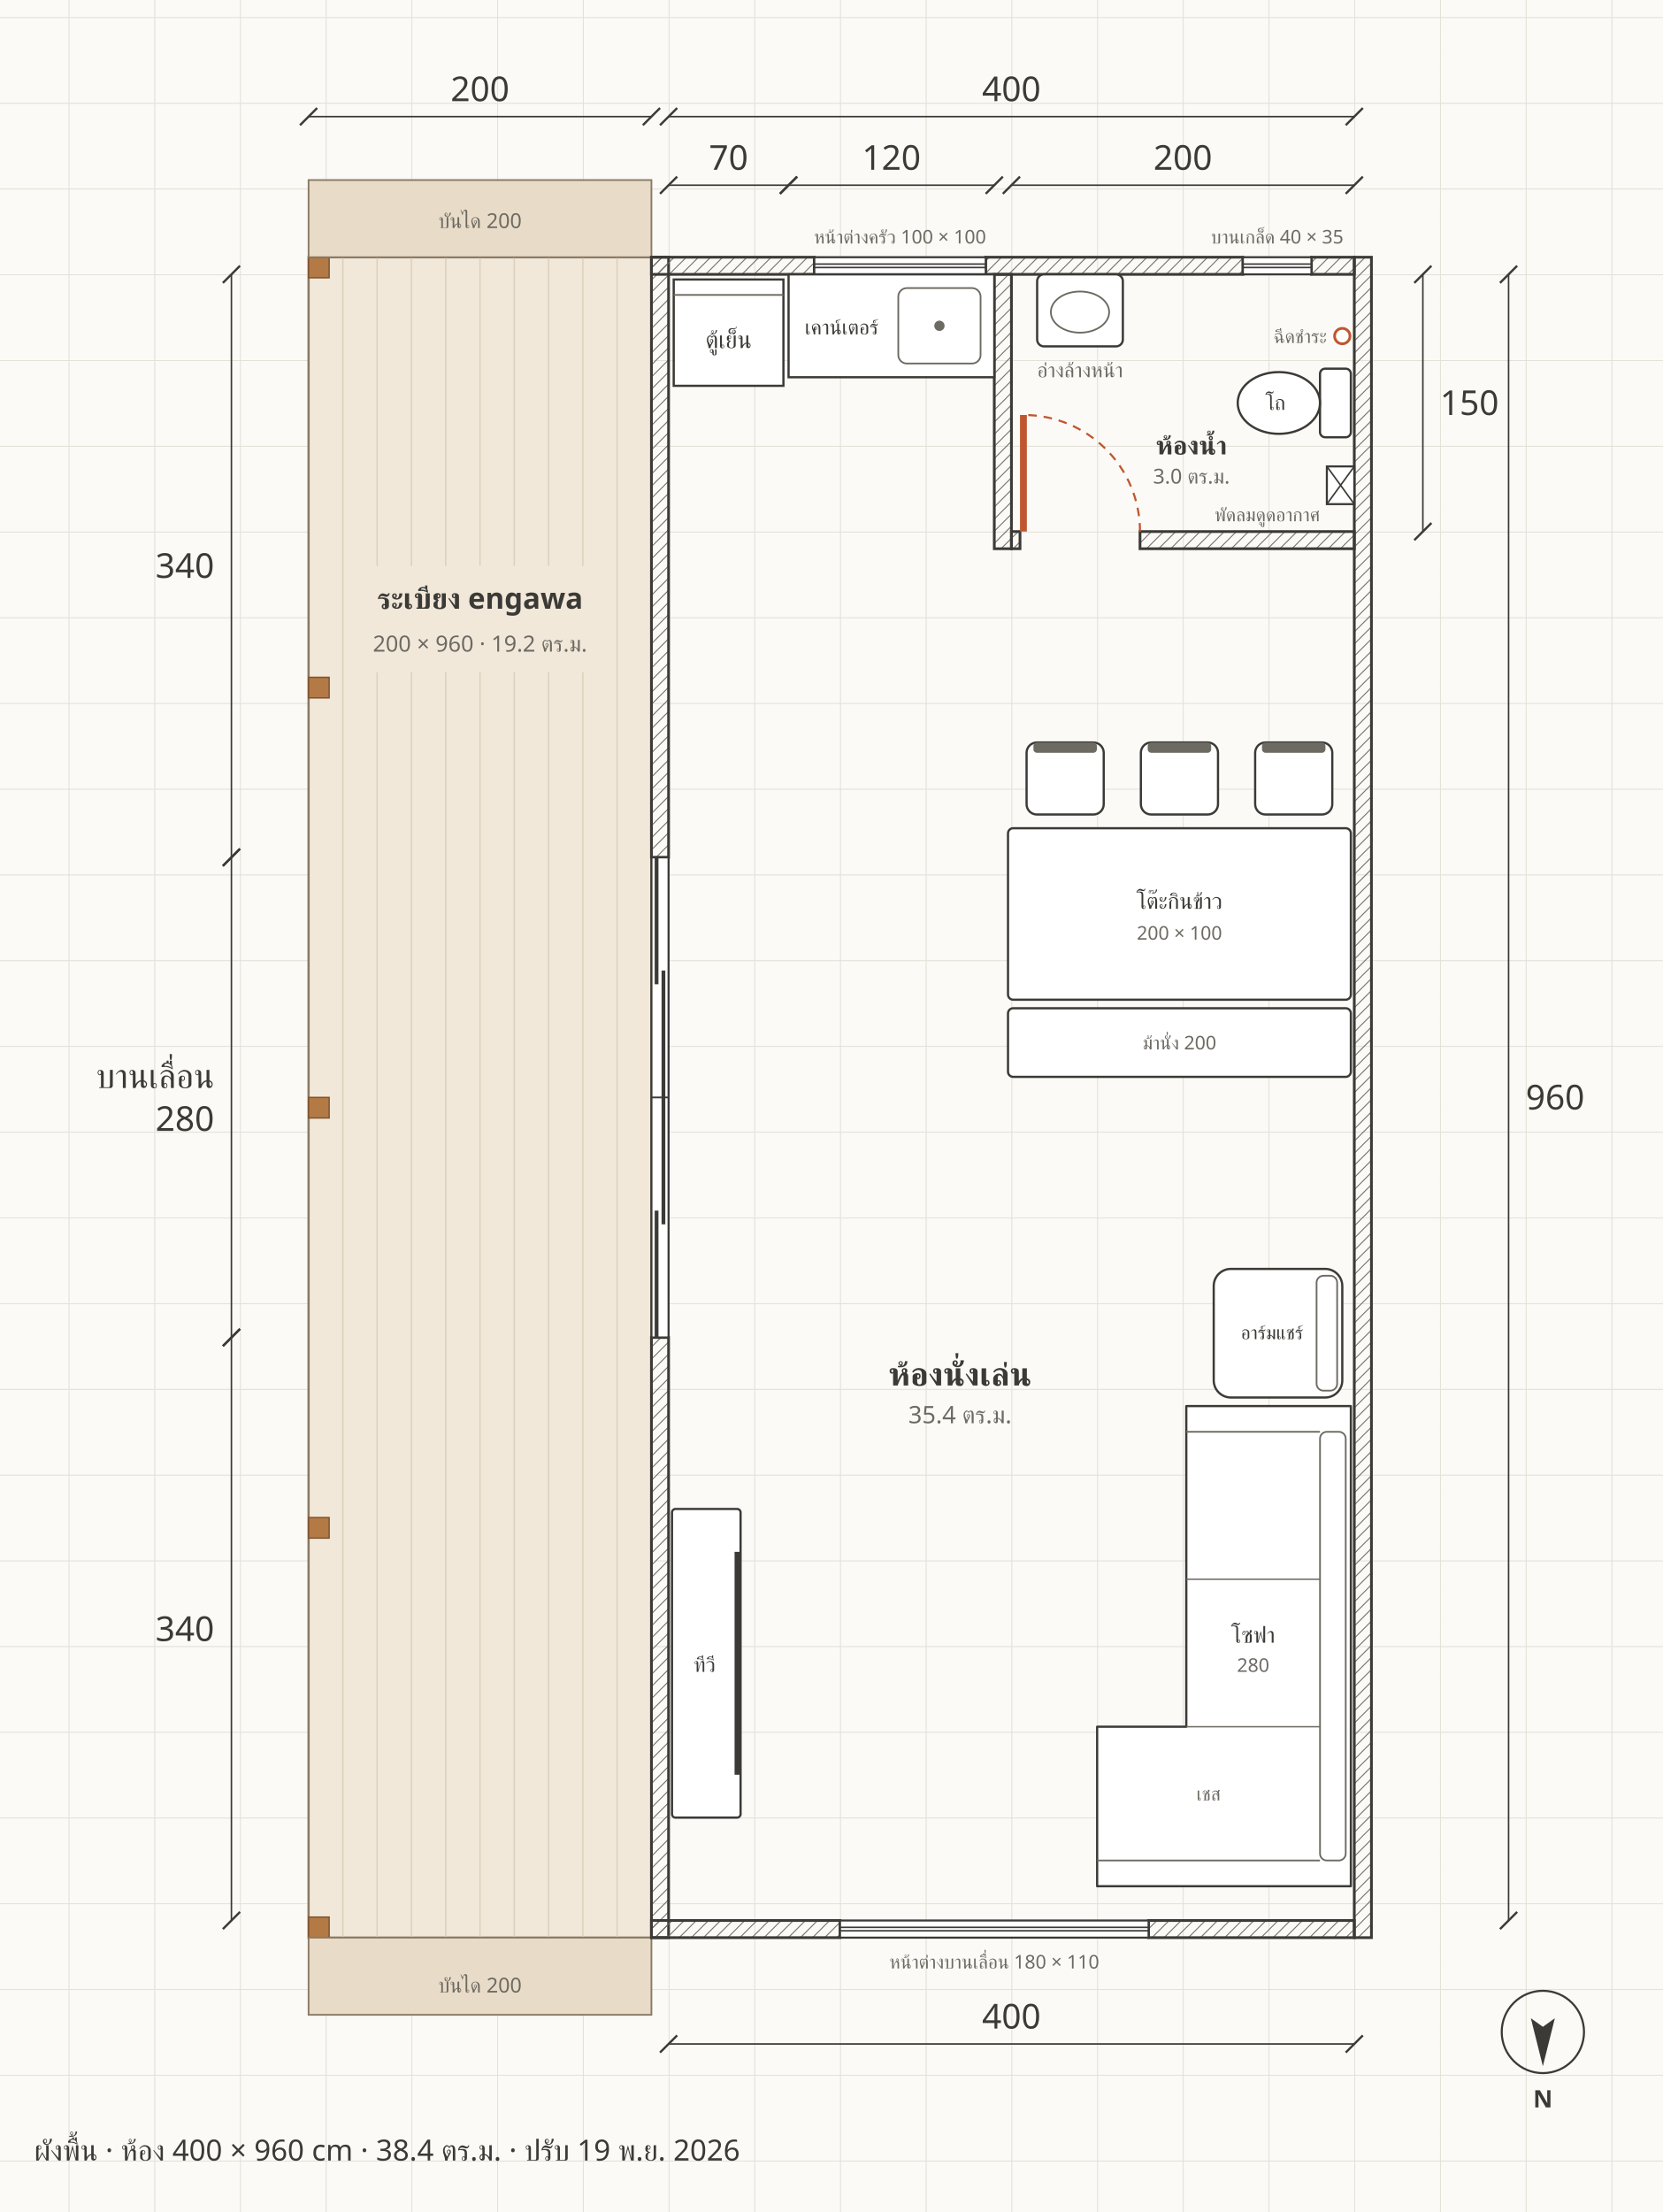
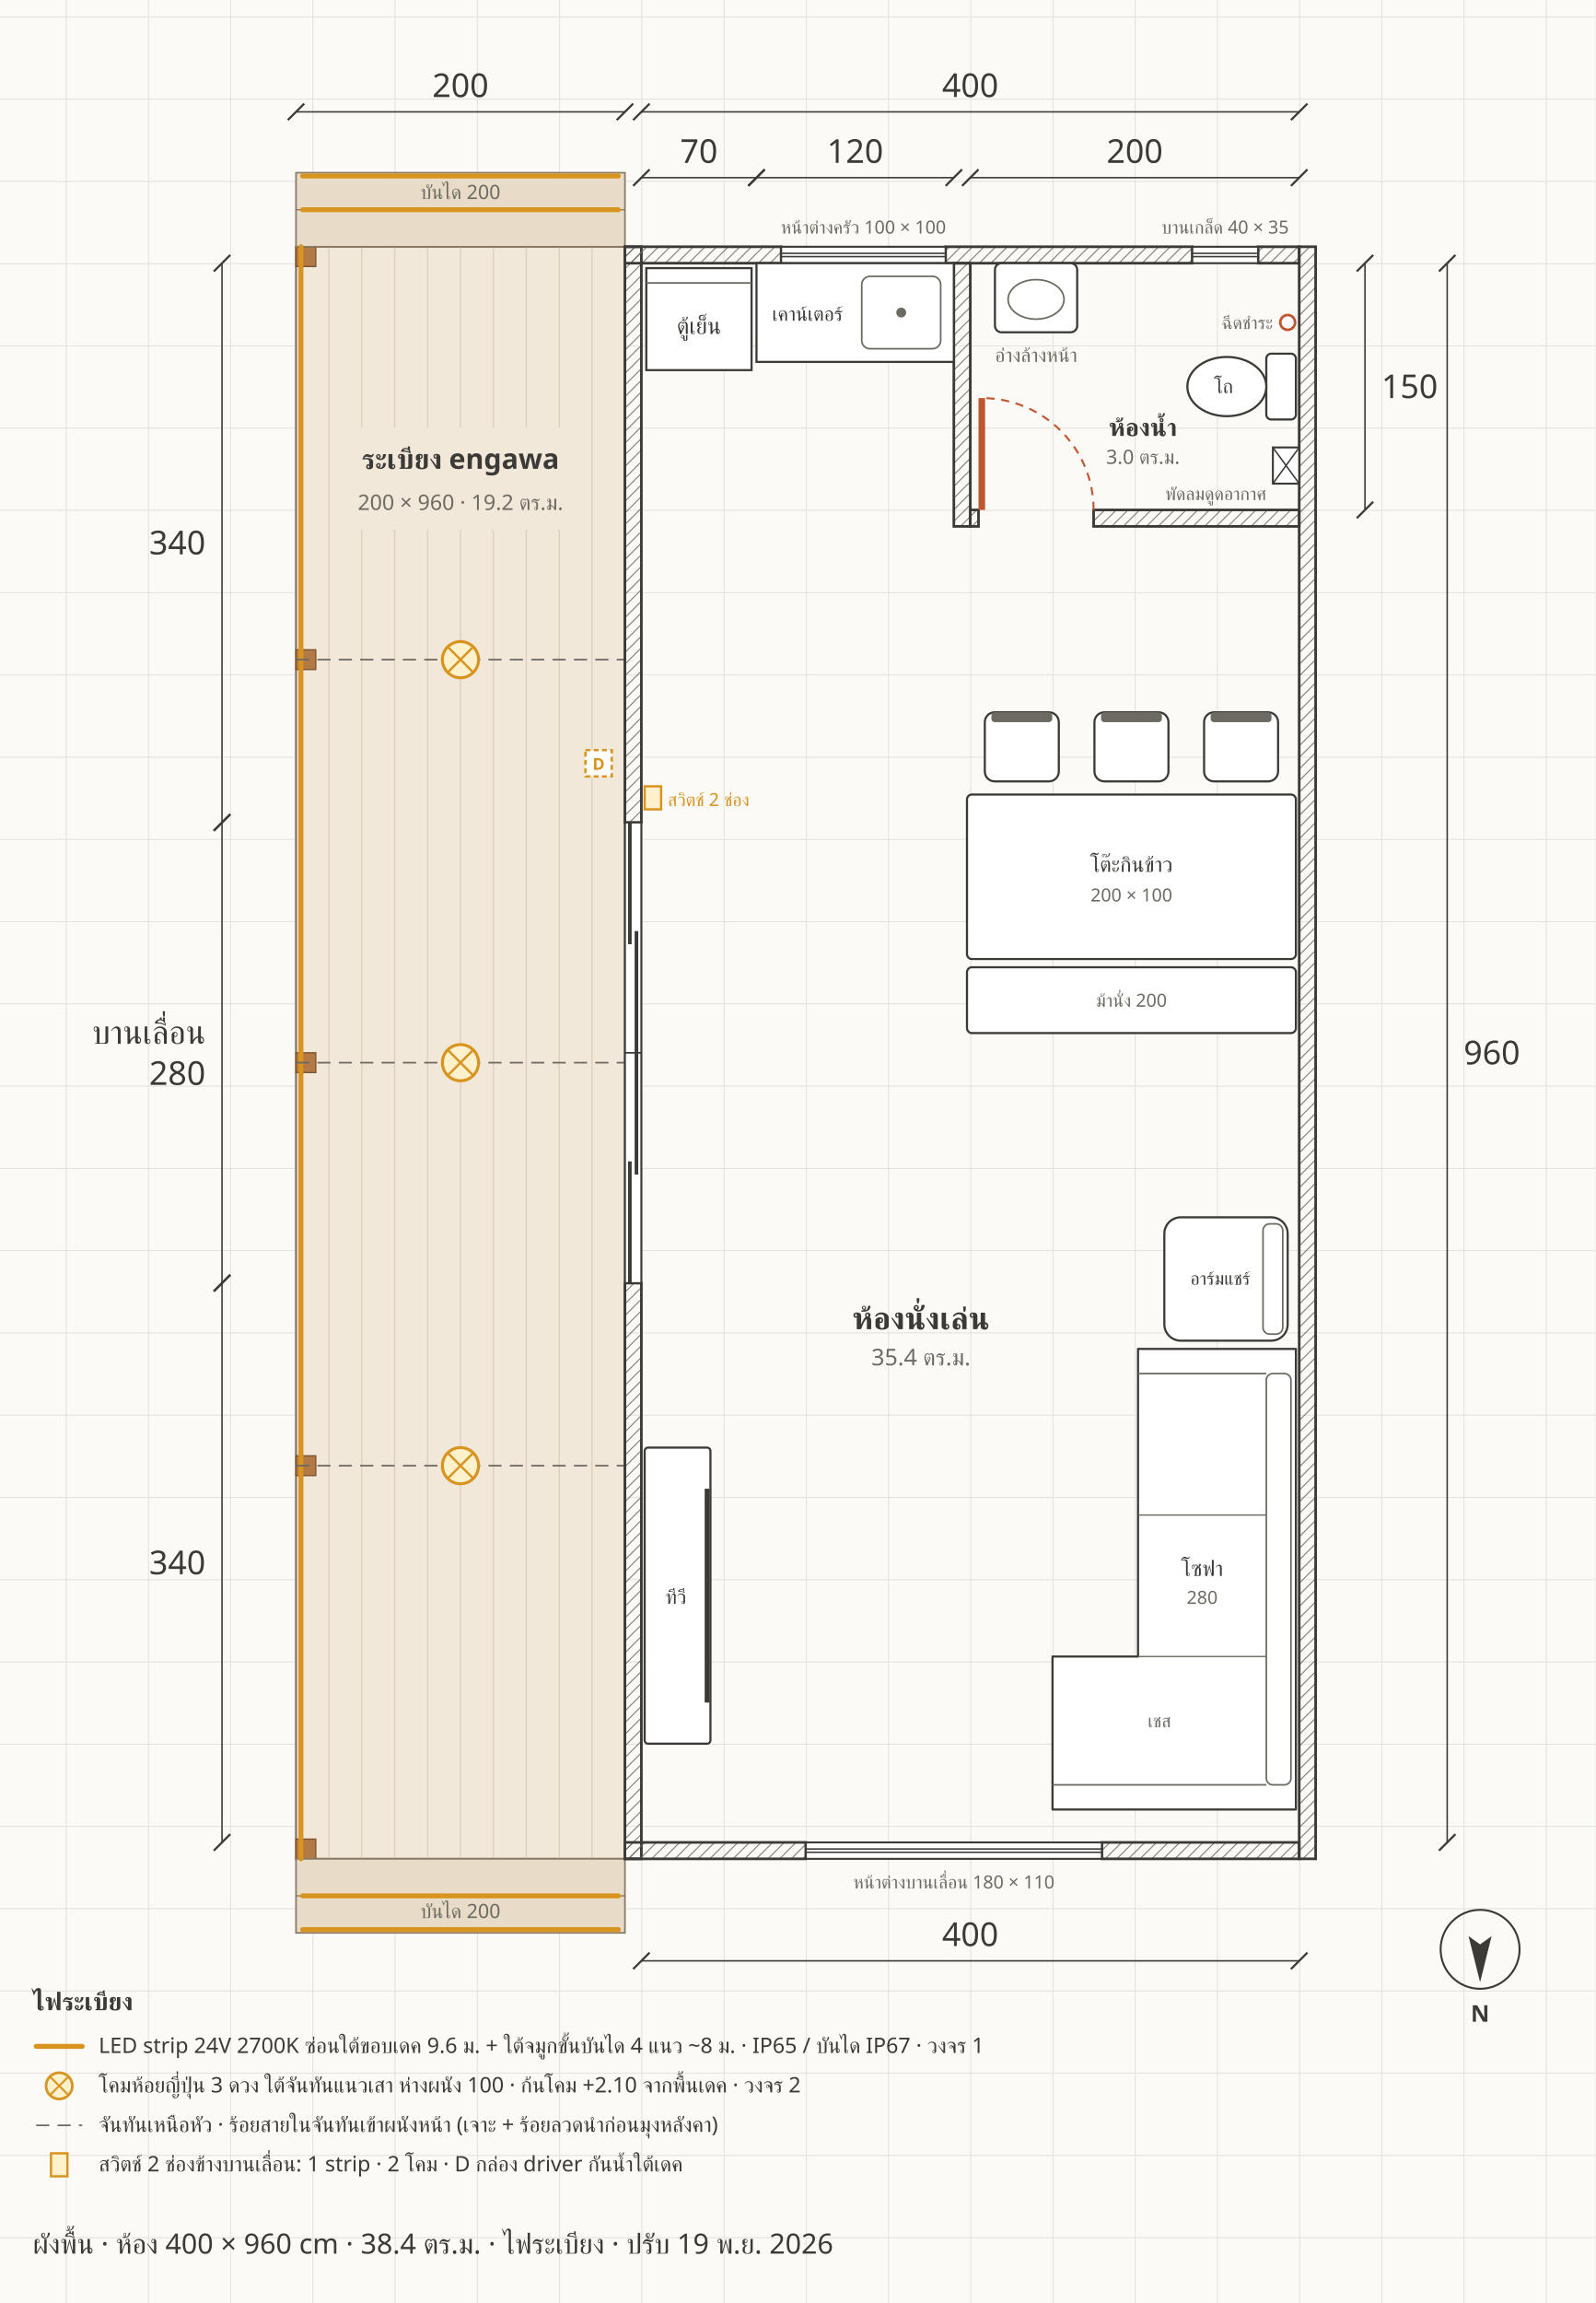
- <svg xmlns="http://www.w3.org/2000/svg" viewBox="-390 -160 970 1290" width="970" height="1290" font-family="Leelawadee UI, Tahoma, sans-serif">
+ <svg xmlns="http://www.w3.org/2000/svg" viewBox="-390 -160 970 1400" width="970" height="1400" font-family="Leelawadee UI, Tahoma, sans-serif">
  <defs>
    <pattern id="grid" width="50" height="50" patternUnits="userSpaceOnUse" x="0" y="0">
      <path d="M50 0H0V50" fill="none" stroke="#e3e0d8" stroke-width="1" />
    </pattern>
    <pattern id="hatch" width="5" height="5" patternUnits="userSpaceOnUse" patternTransform="rotate(45)">
      <line x1="0" y1="0" x2="0" y2="5" stroke="#6d6a62" stroke-width="1" />
    </pattern>
  </defs>
-   <rect x="-390" y="-160" width="970" height="1290" fill="#fbfaf6" />
-   <rect x="-390" y="-160" width="970" height="1290" fill="url(#grid)" />
+   <rect x="-390" y="-160" width="970" height="1400" fill="#fbfaf6" />
+   <rect x="-390" y="-160" width="970" height="1400" fill="url(#grid)" />
  <rect x="-210" y="-10" width="200" height="980" fill="#f1e8da" stroke="#8a7a64" stroke-width="1.3" />
  <line x1="-190" y1="-10" x2="-190" y2="970" stroke="#ddd0bc" stroke-width="0.8" />
  <line x1="-170" y1="-10" x2="-170" y2="970" stroke="#ddd0bc" stroke-width="0.8" />
  <line x1="-150" y1="-10" x2="-150" y2="970" stroke="#ddd0bc" stroke-width="0.8" />
  <line x1="-130" y1="-10" x2="-130" y2="970" stroke="#ddd0bc" stroke-width="0.8" />
  <line x1="-110" y1="-10" x2="-110" y2="970" stroke="#ddd0bc" stroke-width="0.8" />
  <line x1="-90" y1="-10" x2="-90" y2="970" stroke="#ddd0bc" stroke-width="0.8" />
  <line x1="-70" y1="-10" x2="-70" y2="970" stroke="#ddd0bc" stroke-width="0.8" />
  <line x1="-50" y1="-10" x2="-50" y2="970" stroke="#ddd0bc" stroke-width="0.8" />
  <line x1="-30" y1="-10" x2="-30" y2="970" stroke="#ddd0bc" stroke-width="0.8" />
  <rect x="-210" y="-10" width="12" height="12" fill="#b47a45" stroke="#7d5430" stroke-width="0.8" />
  <rect x="-210" y="235" width="12" height="12" fill="#b47a45" stroke="#7d5430" stroke-width="0.8" />
  <rect x="-210" y="480" width="12" height="12" fill="#b47a45" stroke="#7d5430" stroke-width="0.8" />
  <rect x="-210" y="725" width="12" height="12" fill="#b47a45" stroke="#7d5430" stroke-width="0.8" />
  <rect x="-210" y="958" width="12" height="12" fill="#b47a45" stroke="#7d5430" stroke-width="0.8" />
  <rect x="-210" y="-55" width="200" height="45" fill="#e8dcc8" stroke="#8a7a64" stroke-width="1" />
  <rect x="-210" y="970" width="200" height="45" fill="#e8dcc8" stroke="#8a7a64" stroke-width="1" />
-   <text x="-110" y="-27" font-size="12" font-weight="400" text-anchor="middle" fill="#6d6a62">บันได 200</text>
-   <text x="-110" y="1002" font-size="12" font-weight="400" text-anchor="middle" fill="#6d6a62">บันได 200</text>
-   <rect x="-185" y="170" width="150" height="62" fill="#f1e8da" />
-   <text x="-110" y="195" font-size="17" font-weight="600" text-anchor="middle" fill="#3b3a36">ระเบียง engawa</text>
-   <text x="-110" y="220" font-size="13" font-weight="400" text-anchor="middle" fill="#6d6a62">200 × 960 · 19.2 ตร.ม.</text>
+   <line x1="-210" y1="-32.5" x2="-10" y2="-32.5" stroke="#8a7a64" stroke-width="0.8" />
+   <line x1="-210" y1="992.5" x2="-10" y2="992.5" stroke="#8a7a64" stroke-width="0.8" />
+   <text x="-110" y="-39" font-size="12" font-weight="400" text-anchor="middle" fill="#6d6a62">บันได 200</text>
+   <text x="-110" y="1006" font-size="12" font-weight="400" text-anchor="middle" fill="#6d6a62">บันได 200</text>
+   <rect x="-185" y="100" width="150" height="62" fill="#f1e8da" />
+   <text x="-110" y="125" font-size="17" font-weight="600" text-anchor="middle" fill="#3b3a36">ระเบียง engawa</text>
+   <text x="-110" y="150" font-size="13" font-weight="400" text-anchor="middle" fill="#6d6a62">200 × 960 · 19.2 ตร.ม.</text>
+   <line x1="-207" y1="-10" x2="-207" y2="970" stroke="#d9931f" stroke-width="3" stroke-linecap="round" />
+   <line x1="-206" y1="-32.5" x2="-14" y2="-32.5" stroke="#d9931f" stroke-width="3" stroke-linecap="round" />
+   <line x1="-206" y1="-53" x2="-14" y2="-53" stroke="#d9931f" stroke-width="3" stroke-linecap="round" />
+   <line x1="-206" y1="992.5" x2="-14" y2="992.5" stroke="#d9931f" stroke-width="3" stroke-linecap="round" />
+   <line x1="-206" y1="1013" x2="-14" y2="1013" stroke="#d9931f" stroke-width="3" stroke-linecap="round" />
+   <line x1="-210" y1="241" x2="-10" y2="241" stroke="#6d6a62" stroke-width="1" stroke-dasharray="8 5" />
+   <circle cx="-110" cy="241" r="11" fill="#fff1cc" stroke="#d9931f" stroke-width="1.8" />
+   <path d="M-117.8 233.2 L-102.2 248.8 M-102.2 233.2 L-117.8 248.8" stroke="#d9931f" stroke-width="1.4" />
+   <line x1="-210" y1="486" x2="-10" y2="486" stroke="#6d6a62" stroke-width="1" stroke-dasharray="8 5" />
+   <circle cx="-110" cy="486" r="11" fill="#fff1cc" stroke="#d9931f" stroke-width="1.8" />
+   <path d="M-117.8 478.2 L-102.2 493.8 M-102.2 478.2 L-117.8 493.8" stroke="#d9931f" stroke-width="1.4" />
+   <line x1="-210" y1="731" x2="-10" y2="731" stroke="#6d6a62" stroke-width="1" stroke-dasharray="8 5" />
+   <circle cx="-110" cy="731" r="11" fill="#fff1cc" stroke="#d9931f" stroke-width="1.8" />
+   <path d="M-117.8 723.2 L-102.2 738.8 M-102.2 723.2 L-117.8 738.8" stroke="#d9931f" stroke-width="1.4" />
+   <rect x="-34" y="296" width="16" height="16" fill="#fff" stroke="#d9931f" stroke-width="1.4" stroke-dasharray="3 2" />
+   <text x="-26" y="308" font-size="10" font-weight="600" text-anchor="middle" fill="#d9931f">D</text>
  <rect x="-10" y="-10" width="10" height="350" fill="url(#hatch)" stroke="#3b3a36" stroke-width="1.6" />
  <rect x="-10" y="620" width="10" height="350" fill="url(#hatch)" stroke="#3b3a36" stroke-width="1.6" />
  <rect x="400" y="-10" width="10" height="980" fill="url(#hatch)" stroke="#3b3a36" stroke-width="1.6" />
  <rect x="-10" y="-10" width="95" height="10" fill="url(#hatch)" stroke="#3b3a36" stroke-width="1.6" />
  <rect x="185" y="-10" width="150" height="10" fill="url(#hatch)" stroke="#3b3a36" stroke-width="1.6" />
  <rect x="375" y="-10" width="25" height="10" fill="url(#hatch)" stroke="#3b3a36" stroke-width="1.6" />
  <rect x="-10" y="960" width="110" height="10" fill="url(#hatch)" stroke="#3b3a36" stroke-width="1.6" />
  <rect x="280" y="960" width="120" height="10" fill="url(#hatch)" stroke="#3b3a36" stroke-width="1.6" />
  <rect x="85" y="-10" width="100" height="10" fill="#fff" stroke="#3b3a36" stroke-width="1.2" />
  <g stroke="#3b3a36" stroke-width="0.9">
    <line x1="85" y1="-6" x2="185" y2="-6" />
    <line x1="85" y1="-4" x2="185" y2="-4" />
  </g>
  <rect x="335" y="-10" width="40" height="10" fill="#fff" stroke="#3b3a36" stroke-width="1.2" />
  <g stroke="#3b3a36" stroke-width="0.9">
    <line x1="335" y1="-6" x2="375" y2="-6" />
    <line x1="335" y1="-4" x2="375" y2="-4" />
  </g>
  <rect x="100" y="960" width="180" height="10" fill="#fff" stroke="#3b3a36" stroke-width="1.2" />
  <g stroke="#3b3a36" stroke-width="0.9">
    <line x1="100" y1="964" x2="280" y2="964" />
    <line x1="100" y1="966" x2="280" y2="966" />
  </g>
  <rect x="-10" y="340" width="10" height="280" fill="#fff" stroke="#3b3a36" stroke-width="1.2" />
  <g stroke="#3b3a36" stroke-width="2.2">
    <line x1="-7" y1="340" x2="-7" y2="414" />
    <line x1="-7" y1="546" x2="-7" y2="620" />
    <line x1="-3" y1="406" x2="-3" y2="480" />
    <line x1="-3" y1="480" x2="-3" y2="554" />
  </g>
  <line x1="-10" y1="480" x2="0" y2="480" stroke="#3b3a36" stroke-width="1" />
+   <rect x="2" y="318" width="10" height="14" fill="#fff1cc" stroke="#d9931f" stroke-width="1.4" />
+   <text x="16" y="330" font-size="11" font-weight="400" text-anchor="start" fill="#d9931f">สวิตช์ 2 ช่อง</text>
  <rect x="190" y="0" width="10" height="160" fill="url(#hatch)" stroke="#3b3a36" stroke-width="1.6" />
  <rect x="200" y="150" width="5" height="10" fill="url(#hatch)" stroke="#3b3a36" stroke-width="1.6" />
  <rect x="275" y="150" width="125" height="10" fill="url(#hatch)" stroke="#3b3a36" stroke-width="1.6" />
  <rect x="205" y="82" width="4" height="68" fill="#c0562f" />
  <path d="M275 150 A68 68 0 0 0 207 82" fill="none" stroke="#c0562f" stroke-width="1.2" stroke-dasharray="5 4" />
  <rect x="3" y="3" width="64" height="62" fill="#fff" stroke="#3b3a36" stroke-width="1.3" />
  <line x1="3" y1="12" x2="67" y2="12" stroke="#6d6a62" stroke-width="1" />
  <text x="35" y="43" font-size="14" font-weight="400" text-anchor="middle" fill="#3b3a36">ตู้เย็น</text>
  <rect x="70" y="0" width="120" height="60" fill="#fff" stroke="#3b3a36" stroke-width="1.3" />
  <rect x="134" y="8" width="48" height="44" rx="5" fill="none" stroke="#6d6a62" stroke-width="1" />
  <circle cx="158" cy="30" r="3" fill="#6d6a62" />
  <text x="101" y="35" font-size="12" font-weight="400" text-anchor="middle" fill="#3b3a36">เคาน์เตอร์</text>
  <rect x="215" y="0" width="50" height="42" rx="4" fill="#fff" stroke="#3b3a36" stroke-width="1.3" />
  <ellipse cx="240" cy="22" rx="17" ry="12" fill="none" stroke="#6d6a62" stroke-width="1" />
  <text x="240" y="60" font-size="12" font-weight="400" text-anchor="middle" fill="#6d6a62">อ่างล้างหน้า</text>
  <rect x="380" y="55" width="18" height="40" rx="3" fill="#fff" stroke="#3b3a36" stroke-width="1.3" />
  <ellipse cx="356" cy="75" rx="24" ry="18" fill="#fff" stroke="#3b3a36" stroke-width="1.3" />
  <text x="354" y="79" font-size="12" font-weight="400" text-anchor="middle" fill="#3b3a36">โถ</text>
  <circle cx="393" cy="36" r="4.5" fill="#fff" stroke="#c0562f" stroke-width="1.6" />
  <text x="384" y="40" font-size="11" font-weight="400" text-anchor="end" fill="#6d6a62">ฉีดชำระ</text>
  <rect x="384" y="112" width="16" height="22" fill="#fff" stroke="#3b3a36" stroke-width="1.2" />
  <path d="M384 112 L400 134 M400 112 L384 134" stroke="#3b3a36" stroke-width="0.9" />
  <text x="380" y="144" font-size="11" font-weight="400" text-anchor="end" fill="#6d6a62">พัดลมดูดอากาศ</text>
  <text x="305" y="105" font-size="15" font-weight="600" text-anchor="middle" fill="#3b3a36">ห้องน้ำ</text>
  <text x="305" y="122" font-size="12" font-weight="400" text-anchor="middle" fill="#6d6a62">3.0 ตร.ม.</text>
  <rect x="208.833" y="273" width="45" height="42" rx="6" fill="#fff" stroke="#3b3a36" stroke-width="1.3" />
  <rect x="212.833" y="273" width="37" height="6" rx="2" fill="#6d6a62" />
  <rect x="275.5" y="273" width="45" height="42" rx="6" fill="#fff" stroke="#3b3a36" stroke-width="1.3" />
  <rect x="279.5" y="273" width="37" height="6" rx="2" fill="#6d6a62" />
  <rect x="342.167" y="273" width="45" height="42" rx="6" fill="#fff" stroke="#3b3a36" stroke-width="1.3" />
  <rect x="346.167" y="273" width="37" height="6" rx="2" fill="#6d6a62" />
  <rect x="198" y="323" width="200" height="100" rx="3" fill="#fff" stroke="#3b3a36" stroke-width="1.3" />
  <text x="298" y="370" font-size="13" font-weight="400" text-anchor="middle" fill="#3b3a36">โต๊ะกินข้าว</text>
  <text x="298" y="388" font-size="11" font-weight="400" text-anchor="middle" fill="#6d6a62">200 × 100</text>
  <rect x="198" y="428" width="200" height="40" rx="3" fill="#fff" stroke="#3b3a36" stroke-width="1.3" />
  <text x="298" y="452" font-size="11" font-weight="400" text-anchor="middle" fill="#6d6a62">ม้านั่ง 200</text>
  <rect x="318" y="580" width="75" height="75" rx="10" fill="#fff" stroke="#3b3a36" stroke-width="1.3" />
  <rect x="378" y="584" width="12" height="67" rx="4" fill="none" stroke="#6d6a62" stroke-width="1" />
  <text x="352" y="621" font-size="11" font-weight="400" text-anchor="middle" fill="#3b3a36">อาร์มแชร์</text>
  <path d="M302 660 H398 V940 H250 V847 H302 Z" stroke-linejoin="round" fill="#fff" stroke="#3b3a36" stroke-width="1.3" />
  <rect x="380" y="675" width="15" height="250" rx="4" fill="none" stroke="#6d6a62" stroke-width="1" />
  <line x1="302" y1="675" x2="380" y2="675" stroke="#6d6a62" stroke-width="1" />
  <line x1="250" y1="925" x2="380" y2="925" stroke="#6d6a62" stroke-width="1" />
  <line x1="302" y1="761" x2="380" y2="761" stroke="#6d6a62" stroke-width="0.8" />
  <line x1="302" y1="847" x2="380" y2="847" stroke="#6d6a62" stroke-width="0.8" />
  <text x="341" y="798" font-size="13" font-weight="400" text-anchor="middle" fill="#3b3a36">โซฟา</text>
  <text x="341" y="815" font-size="11" font-weight="400" text-anchor="middle" fill="#6d6a62">280</text>
  <text x="315" y="890" font-size="11" font-weight="400" text-anchor="middle" fill="#6d6a62">เชส</text>
  <rect x="2" y="720" width="40" height="180" rx="2" fill="#fff" stroke="#3b3a36" stroke-width="1.3" />
  <line x1="40" y1="745" x2="40" y2="875" stroke="#3b3a36" stroke-width="3" />
  <text x="21" y="815" font-size="12" font-weight="400" text-anchor="middle" fill="#3b3a36">ทีวี</text>
  <text x="170" y="648" font-size="19" font-weight="600" text-anchor="middle" fill="#3b3a36">ห้องนั่งเล่น</text>
  <text x="170" y="670" font-size="14" font-weight="400" text-anchor="middle" fill="#6d6a62">35.4 ตร.ม.</text>
  <text x="135" y="-18" font-size="11" font-weight="400" text-anchor="middle" fill="#6d6a62">หน้าต่างครัว 100 × 100</text>
  <text x="355" y="-18" font-size="11" font-weight="400" text-anchor="middle" fill="#6d6a62">บานเกล็ด 40 × 35</text>
  <text x="190" y="988" font-size="11" font-weight="400" text-anchor="middle" fill="#6d6a62">หน้าต่างบานเลื่อน 180 × 110</text>
  <g>
    <line x1="0" y1="-52" x2="70" y2="-52" stroke="#3b3a36" stroke-width="0.9" />
    <line x1="-5" y1="-47" x2="5" y2="-57" stroke="#3b3a36" stroke-width="1.3" />
    <line x1="65" y1="-47" x2="75" y2="-57" stroke="#3b3a36" stroke-width="1.3" />
    <text x="35" y="-61" font-size="20" font-weight="500" text-anchor="middle" fill="#3b3a36">70</text>
  </g>
  <g>
    <line x1="70" y1="-52" x2="190" y2="-52" stroke="#3b3a36" stroke-width="0.9" />
    <line x1="65" y1="-47" x2="75" y2="-57" stroke="#3b3a36" stroke-width="1.3" />
    <line x1="185" y1="-47" x2="195" y2="-57" stroke="#3b3a36" stroke-width="1.3" />
    <text x="130" y="-61" font-size="20" font-weight="500" text-anchor="middle" fill="#3b3a36">120</text>
  </g>
  <g>
    <line x1="200" y1="-52" x2="400" y2="-52" stroke="#3b3a36" stroke-width="0.9" />
    <line x1="195" y1="-47" x2="205" y2="-57" stroke="#3b3a36" stroke-width="1.3" />
    <line x1="395" y1="-47" x2="405" y2="-57" stroke="#3b3a36" stroke-width="1.3" />
    <text x="300" y="-61" font-size="20" font-weight="500" text-anchor="middle" fill="#3b3a36">200</text>
  </g>
  <g>
    <line x1="0" y1="-92" x2="400" y2="-92" stroke="#3b3a36" stroke-width="0.9" />
    <line x1="-5" y1="-87" x2="5" y2="-97" stroke="#3b3a36" stroke-width="1.3" />
    <line x1="395" y1="-87" x2="405" y2="-97" stroke="#3b3a36" stroke-width="1.3" />
    <text x="200" y="-101" font-size="20" font-weight="500" text-anchor="middle" fill="#3b3a36">400</text>
  </g>
  <g>
    <line x1="-210" y1="-92" x2="-10" y2="-92" stroke="#3b3a36" stroke-width="0.9" />
    <line x1="-215" y1="-87" x2="-205" y2="-97" stroke="#3b3a36" stroke-width="1.3" />
    <line x1="-15" y1="-87" x2="-5" y2="-97" stroke="#3b3a36" stroke-width="1.3" />
    <text x="-110" y="-101" font-size="20" font-weight="500" text-anchor="middle" fill="#3b3a36">200</text>
  </g>
  <g>
    <line x1="440" y1="0" x2="440" y2="150" stroke="#3b3a36" stroke-width="0.9" />
    <line x1="435" y1="5" x2="445" y2="-5" stroke="#3b3a36" stroke-width="1.3" />
    <line x1="435" y1="155" x2="445" y2="145" stroke="#3b3a36" stroke-width="1.3" />
    <text x="450" y="82" font-size="20" font-weight="500" text-anchor="start" fill="#3b3a36">150</text>
  </g>
  <g>
    <line x1="490" y1="0" x2="490" y2="960" stroke="#3b3a36" stroke-width="0.9" />
    <line x1="485" y1="5" x2="495" y2="-5" stroke="#3b3a36" stroke-width="1.3" />
    <line x1="485" y1="965" x2="495" y2="955" stroke="#3b3a36" stroke-width="1.3" />
    <text x="500" y="487" font-size="20" font-weight="500" text-anchor="start" fill="#3b3a36">960</text>
  </g>
  <g>
    <line x1="-255" y1="0" x2="-255" y2="340" stroke="#3b3a36" stroke-width="0.9" />
    <line x1="-260" y1="5" x2="-250" y2="-5" stroke="#3b3a36" stroke-width="1.3" />
    <line x1="-260" y1="345" x2="-250" y2="335" stroke="#3b3a36" stroke-width="1.3" />
    <text x="-265" y="177" font-size="20" font-weight="500" text-anchor="end" fill="#3b3a36">340</text>
  </g>
  <g>
    <line x1="-255" y1="340" x2="-255" y2="620" stroke="#3b3a36" stroke-width="0.9" />
    <line x1="-260" y1="345" x2="-250" y2="335" stroke="#3b3a36" stroke-width="1.3" />
    <line x1="-260" y1="625" x2="-250" y2="615" stroke="#3b3a36" stroke-width="1.3" />
    <text x="-265" y="474.5" font-size="20" font-weight="500" text-anchor="end" fill="#3b3a36">บานเลื่อน</text>
    <text x="-265" y="499.5" font-size="20" font-weight="500" text-anchor="end" fill="#3b3a36">280</text>
  </g>
  <g>
    <line x1="-255" y1="620" x2="-255" y2="960" stroke="#3b3a36" stroke-width="0.9" />
    <line x1="-260" y1="625" x2="-250" y2="615" stroke="#3b3a36" stroke-width="1.3" />
    <line x1="-260" y1="965" x2="-250" y2="955" stroke="#3b3a36" stroke-width="1.3" />
    <text x="-265" y="797" font-size="20" font-weight="500" text-anchor="end" fill="#3b3a36">340</text>
  </g>
  <g>
    <line x1="0" y1="1032" x2="400" y2="1032" stroke="#3b3a36" stroke-width="0.9" />
    <line x1="-5" y1="1037" x2="5" y2="1027" stroke="#3b3a36" stroke-width="1.3" />
    <line x1="395" y1="1037" x2="405" y2="1027" stroke="#3b3a36" stroke-width="1.3" />
    <text x="200" y="1023" font-size="20" font-weight="500" text-anchor="middle" fill="#3b3a36">400</text>
  </g>
  <g transform="translate(510 1025)">
    <circle r="24" fill="none" stroke="#3b3a36" stroke-width="1.2" />
    <path d="M0 20 L7 -8 L0 -3 L-7 -8 Z" fill="#3b3a36" />
    <text x="0" y="44" font-size="14" font-weight="600" text-anchor="middle" fill="#3b3a36">N</text>
  </g>
-   <text x="-370" y="1100" font-size="17" font-weight="400" text-anchor="start" fill="#3b3a36">ผังพื้น · ห้อง 400 × 960 cm · 38.4 ตร.ม. · ปรับ 19 พ.ย. 2026</text>
+   <text x="-370" y="1062" font-size="15" font-weight="600" text-anchor="start" fill="#3b3a36">ไฟระเบียง</text>
+   <line x1="-368" y1="1084" x2="-340" y2="1084" stroke="#d9931f" stroke-width="3" stroke-linecap="round" />
+   <text x="-330" y="1088" font-size="13" font-weight="400" text-anchor="start" fill="#3b3a36">LED strip 24V 2700K ซ่อนใต้ขอบเดค 9.6 ม. + ใต้จมูกขั้นบันได 4 แนว ~8 ม. · IP65 / บันได IP67 · วงจร 1</text>
+   <circle cx="-354" cy="1108" r="8" fill="#fff1cc" stroke="#d9931f" stroke-width="1.6" />
+   <path d="M-359.5 1102.5 L-348.5 1113.5 M-348.5 1102.5 L-359.5 1113.5" stroke="#d9931f" stroke-width="1.2" />
+   <text x="-330" y="1112" font-size="13" font-weight="400" text-anchor="start" fill="#3b3a36">โคมห้อยญี่ปุ่น 3 ดวง ใต้จันทันแนวเสา ห่างผนัง 100 · ก้นโคม +2.10 จากพื้นเดค · วงจร 2</text>
+   <line x1="-368" y1="1132" x2="-340" y2="1132" stroke="#6d6a62" stroke-width="1" stroke-dasharray="8 5" />
+   <text x="-330" y="1136" font-size="13" font-weight="400" text-anchor="start" fill="#3b3a36">จันทันเหนือหัว · ร้อยสายในจันทันเข้าผนังหน้า (เจาะ + ร้อยลวดนำก่อนมุงหลังคา)</text>
+   <rect x="-359" y="1149" width="10" height="14" fill="#fff1cc" stroke="#d9931f" stroke-width="1.4" />
+   <text x="-330" y="1160" font-size="13" font-weight="400" text-anchor="start" fill="#3b3a36">สวิตช์ 2 ช่องข้างบานเลื่อน: 1 strip · 2 โคม · D กล่อง driver กันน้ำใต้เดค</text>
+   <text x="-370" y="1210" font-size="17" font-weight="400" text-anchor="start" fill="#3b3a36">ผังพื้น · ห้อง 400 × 960 cm · 38.4 ตร.ม. · ไฟระเบียง · ปรับ 19 พ.ย. 2026</text>
</svg>
